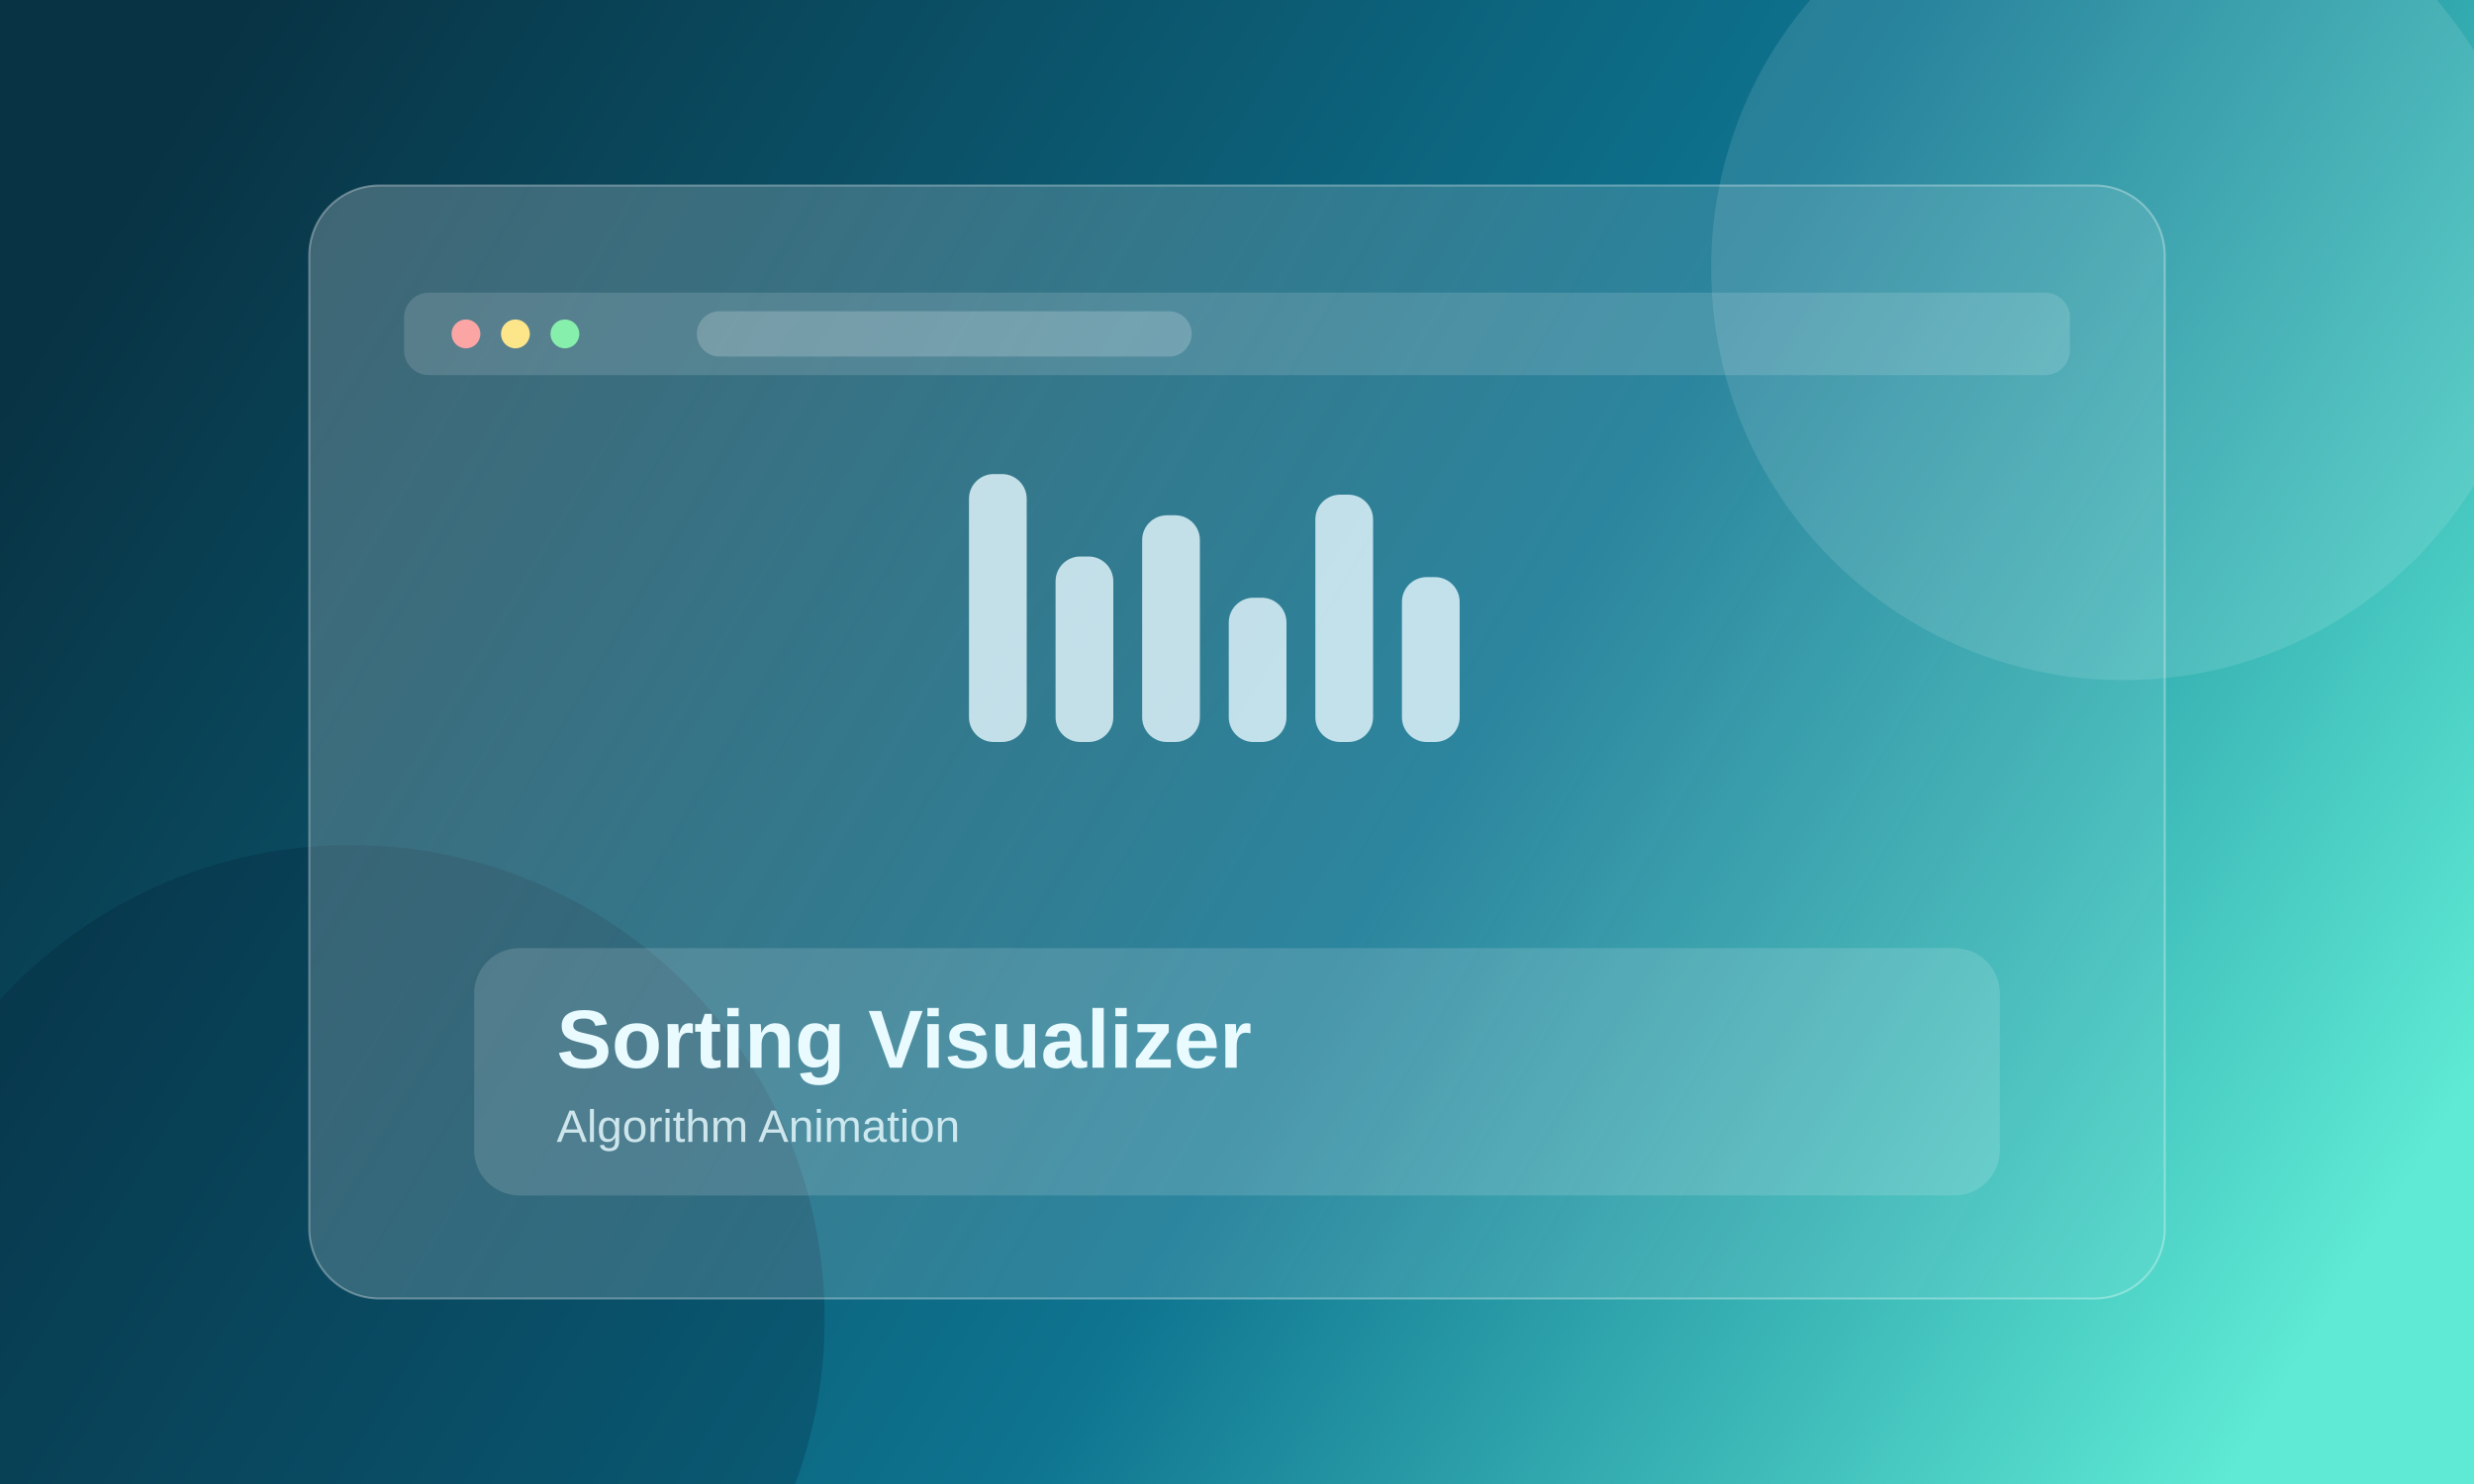
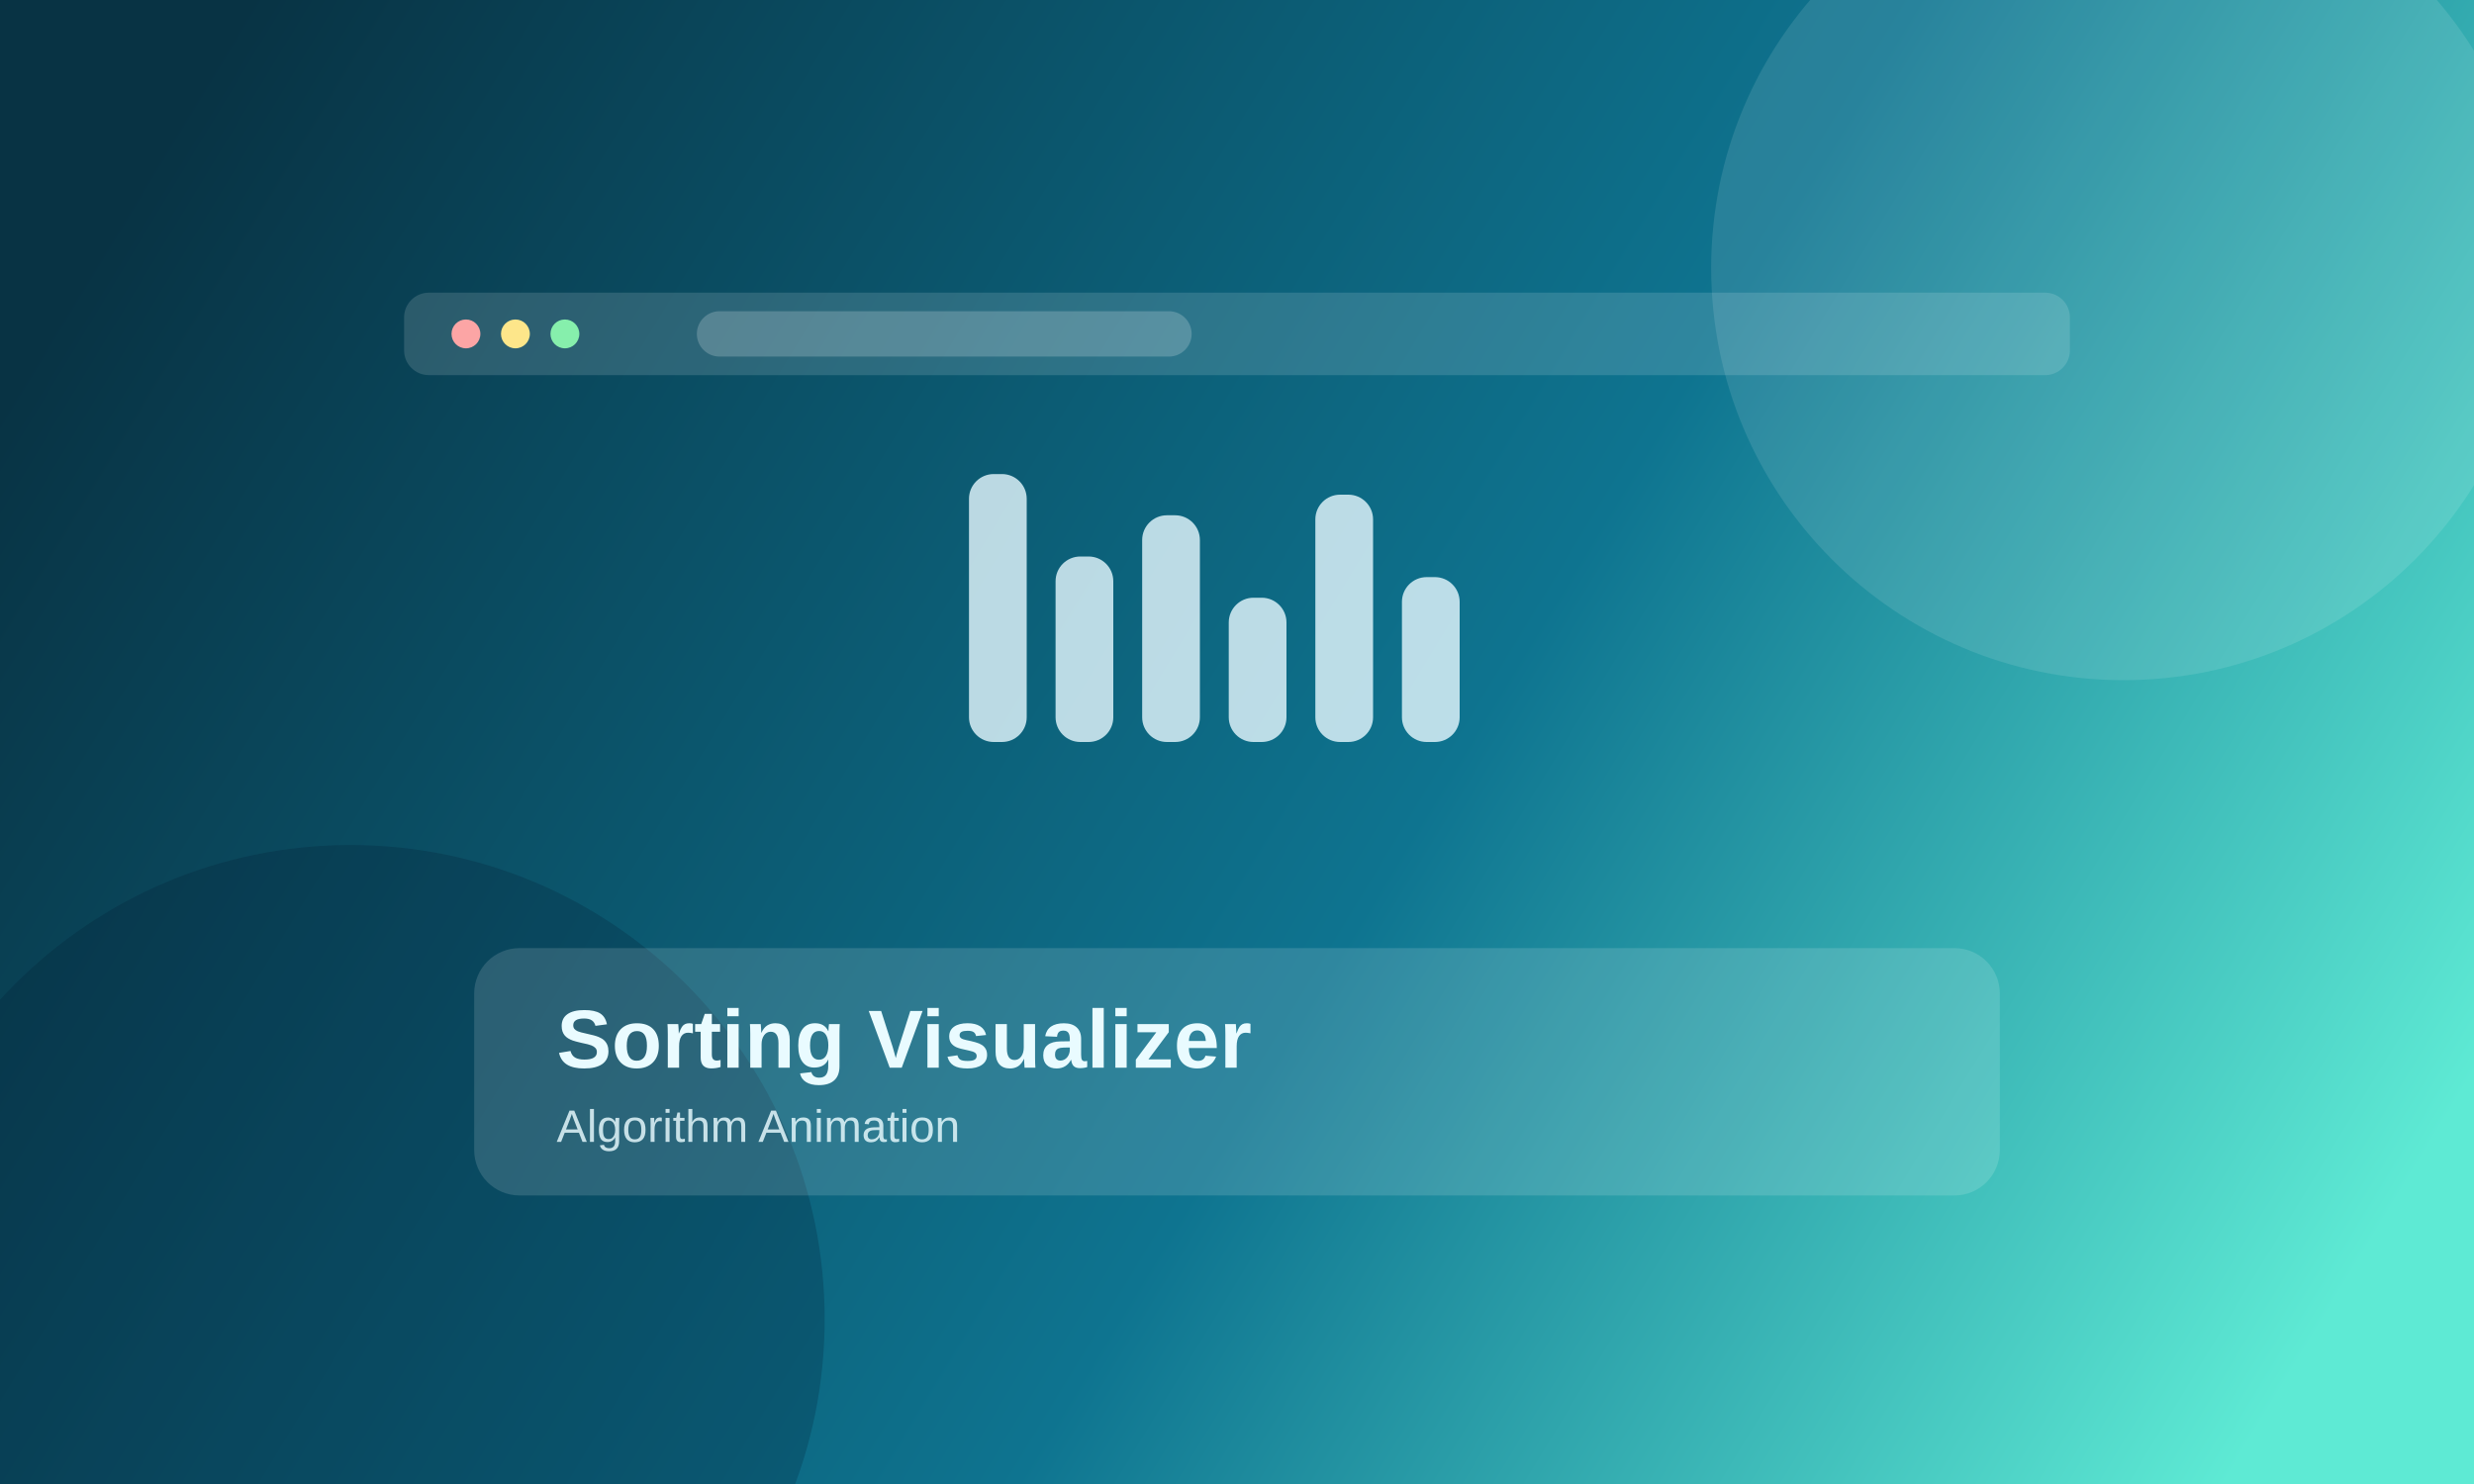
<svg xmlns="http://www.w3.org/2000/svg" width="1200" height="720" viewBox="0 0 1200 720" fill="none" role="img" aria-labelledby="title desc">
  <defs>
    <linearGradient id="bg" x1="90" y1="50" x2="1110" y2="670" gradientUnits="userSpaceOnUse">
      <stop stop-color="#083344" />
      <stop offset="0.58" stop-color="#0E7490" />
      <stop offset="1" stop-color="#5EEAD4" />
    </linearGradient>
    <linearGradient id="glass" x1="170" y1="110" x2="1030" y2="610" gradientUnits="userSpaceOnUse">
      <stop stop-color="white" stop-opacity="0.22" />
      <stop offset="1" stop-color="white" stop-opacity="0.06" />
    </linearGradient>
  </defs>
  <rect width="1200" height="720" fill="url(#bg)" />
  <circle cx="1030" cy="130" r="200" fill="white" fill-opacity="0.11" />
  <circle cx="170" cy="640" r="230" fill="#011A30" fill-opacity="0.22" />
-   <rect x="150" y="90" width="900" height="540" rx="34" fill="url(#glass)" stroke="rgba(255,255,255,0.32)" />
  <rect x="196" y="142" width="808" height="40" rx="12" fill="rgba(255,255,255,0.14)" />
  <circle cx="226" cy="162" r="7" fill="#FCA5A5" />
  <circle cx="250" cy="162" r="7" fill="#FDE68A" />
  <circle cx="274" cy="162" r="7" fill="#86EFAC" />
  <rect x="338" y="151" width="240" height="22" rx="11" fill="rgba(255,255,255,0.2)" />
  <rect x="470" y="230" width="28" height="130" rx="12" fill="rgba(231,249,255,0.8)" />
  <rect x="512" y="270" width="28" height="90" rx="12" fill="rgba(231,249,255,0.8)" />
  <rect x="554" y="250" width="28" height="110" rx="12" fill="rgba(231,249,255,0.8)" />
  <rect x="596" y="290" width="28" height="70" rx="12" fill="rgba(231,249,255,0.8)" />
  <rect x="638" y="240" width="28" height="120" rx="12" fill="rgba(231,249,255,0.8)" />
  <rect x="680" y="280" width="28" height="80" rx="12" fill="rgba(231,249,255,0.8)" />
  <rect x="230" y="460" width="740" height="120" rx="22" fill="rgba(255,255,255,0.14)" />
  <text x="270" y="518" fill="#E9FBFF" font-size="40" font-family="Segoe UI, Arial, sans-serif" font-weight="700">Sorting Visualizer</text>
  <text x="270" y="554" fill="#E9FBFF" fill-opacity="0.82" font-size="22" font-family="Segoe UI, Arial, sans-serif">Algorithm Animation</text>
</svg>
